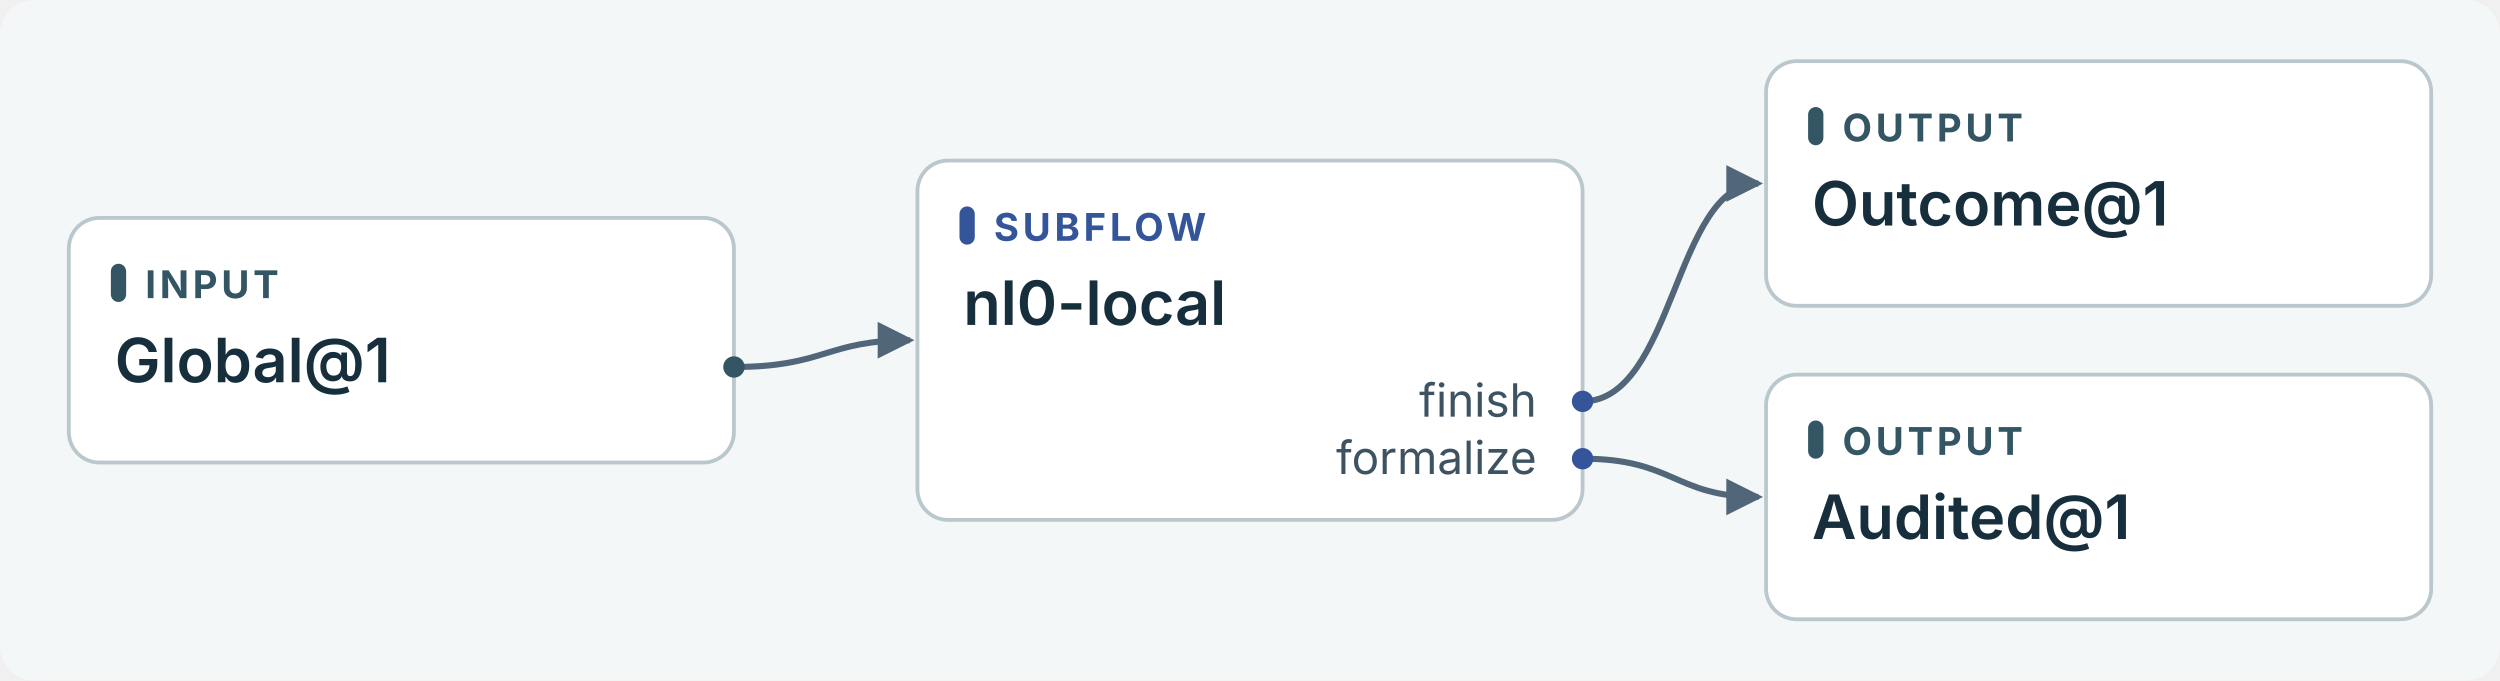
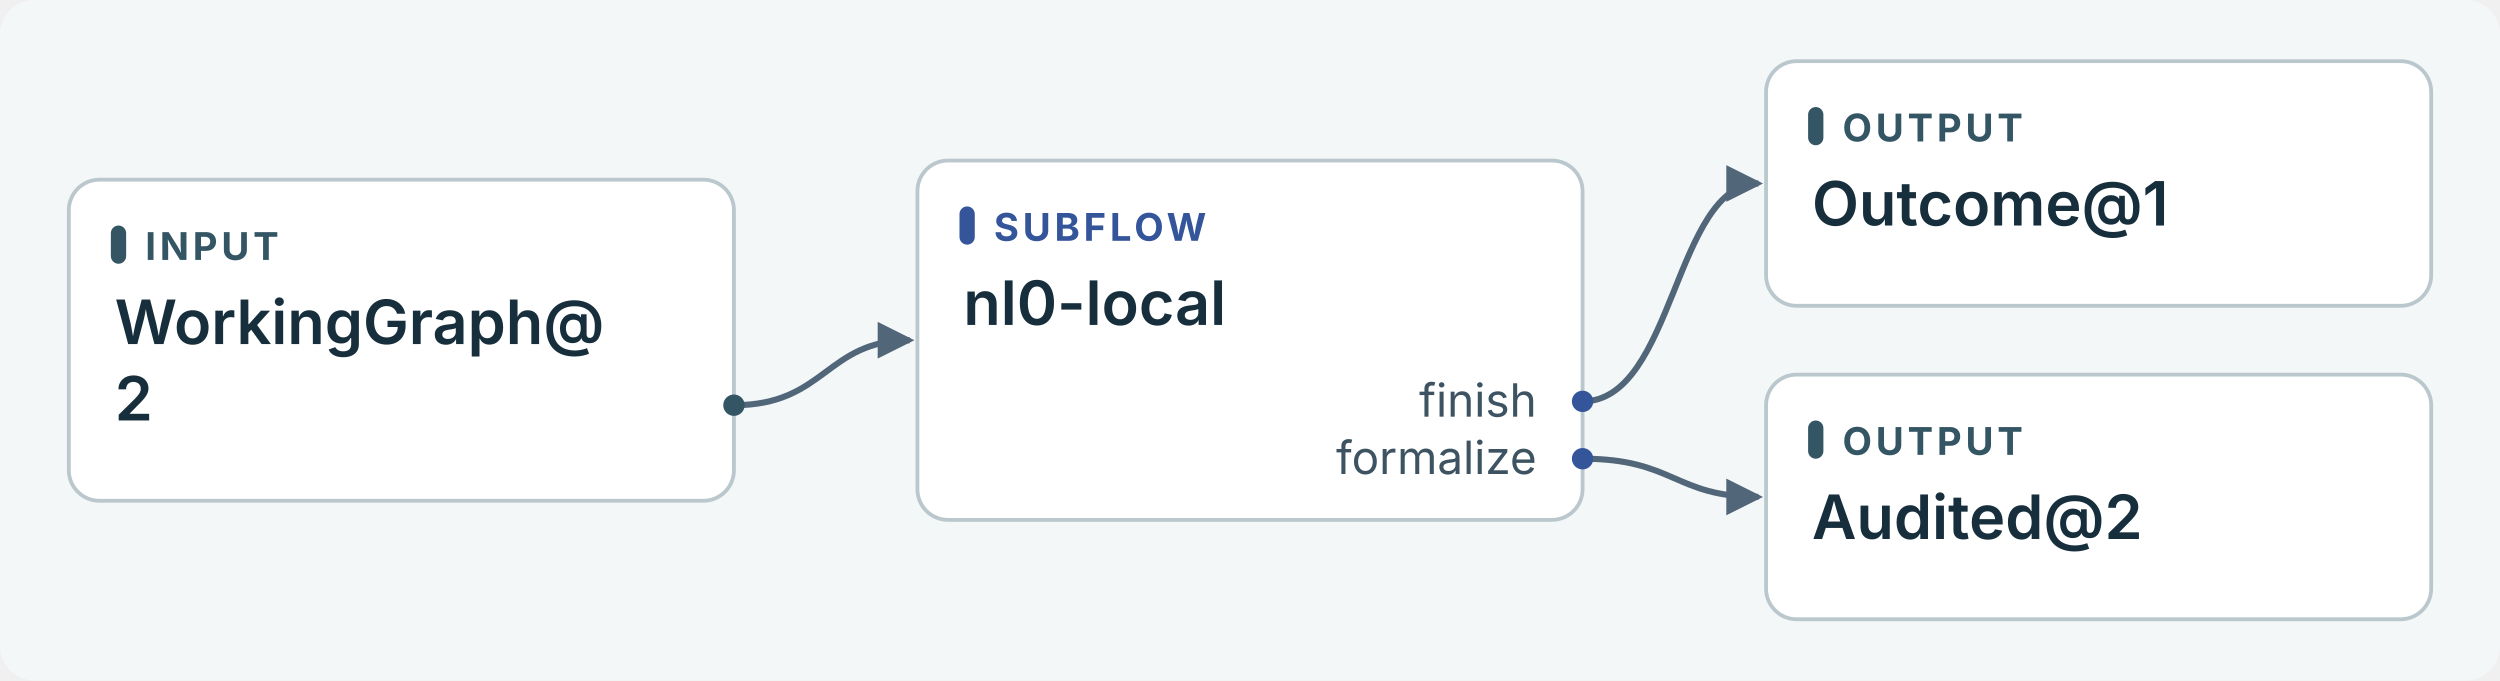
<svg xmlns="http://www.w3.org/2000/svg" aria-labelledby="title desc" width="654" height="178" viewBox="0 0 654 178" role="img">
  <defs>
    <marker id="arrow" viewBox="0 0 8 8" refX="7" refY="4" markerWidth="6" markerHeight="6" orient="auto">
      <path d="M0 0 L8 4 L0 8 Z" fill="#526679" />
    </marker>
  </defs>
  <rect x="0" y="0" width="654" height="178" fill="#f4f7f8" rx="9" />
  <g fill="none" stroke="#526679" stroke-width="1.6" stroke-linejoin="round">
-     <path d="M192 96 C216 96 216 89 238 89" marker-end="url(#arrow)" data-source="input" data-port="" data-target="child" />
+     <path d="M192 106 C216 106 216 89 238 89" marker-end="url(#arrow)" data-source="input" data-port="" data-target="child" />
    <path d="M414 105 C438 105 438 48 460 48" marker-end="url(#arrow)" data-source="child" data-port="finish" data-target="port:finish" />
    <path d="M414 120 C438 120 438 130 460 130" marker-end="url(#arrow)" data-source="child" data-port="formalize" data-target="port:formalize" />
  </g>
  <g data-node="input" font-family="Inter, Arial, sans-serif">
-     <rect x="18" y="57" width="174" height="64" rx="8" fill="white" stroke="#bac8ce" />
-     <rect x="29" y="69" width="4" height="10" rx="2" fill="#345564" />
-     <text x="38" y="78" fill="#345564" font-size="10" font-weight="700" letter-spacing="1">INPUT</text>
-     <text x="30" y="100" fill="#172e3c" font-size="16" font-weight="600">Global@1</text>
-     <circle cx="192" cy="96" r="2.8" fill="#345564" />
+     <rect x="18" y="47" width="174" height="84" rx="8" fill="white" stroke="#bac8ce" />
+     <rect x="29" y="59" width="4" height="10" rx="2" fill="#345564" />
+     <text x="38" y="68" fill="#345564" font-size="10" font-weight="700" letter-spacing="1">INPUT</text>
+     <text x="30" y="90" fill="#172e3c" font-size="16" font-weight="600">WorkingGraph@</text>
+     <text x="30" y="110" fill="#172e3c" font-size="16" font-weight="600">2</text>
+     <circle cx="192" cy="106" r="2.8" fill="#345564" />
  </g>
  <g data-node="child" font-family="Inter, Arial, sans-serif">
    <rect x="240" y="42" width="174" height="94" rx="8" fill="white" stroke="#bac8ce" />
    <rect x="251" y="54" width="4" height="10" rx="2" fill="#34559a" />
    <text x="260" y="63" fill="#34559a" font-size="10" font-weight="700" letter-spacing="1">SUBFLOW</text>
    <text x="252" y="85" fill="#172e3c" font-size="16" font-weight="600">nl0-local</text>
    <text x="402" y="109" fill="#3d5362" font-size="12" text-anchor="end">finish</text>
    <circle cx="414" cy="105" r="2.8" fill="#34559a" />
    <text x="402" y="124" fill="#3d5362" font-size="12" text-anchor="end">formalize</text>
    <circle cx="414" cy="120" r="2.8" fill="#34559a" />
  </g>
  <g data-node="port:finish" font-family="Inter, Arial, sans-serif">
    <rect x="462" y="16" width="174" height="64" rx="8" fill="white" stroke="#bac8ce" />
    <rect x="473" y="28" width="4" height="10" rx="2" fill="#345564" />
    <text x="482" y="37" fill="#345564" font-size="10" font-weight="700" letter-spacing="1">OUTPUT</text>
    <text x="474" y="59" fill="#172e3c" font-size="16" font-weight="600">Outcome@1</text>
  </g>
  <g data-node="port:formalize" font-family="Inter, Arial, sans-serif">
    <rect x="462" y="98" width="174" height="64" rx="8" fill="white" stroke="#bac8ce" />
    <rect x="473" y="110" width="4" height="10" rx="2" fill="#345564" />
    <text x="482" y="119" fill="#345564" font-size="10" font-weight="700" letter-spacing="1">OUTPUT</text>
-     <text x="474" y="141" fill="#172e3c" font-size="16" font-weight="600">Audited@1</text>
+     <text x="474" y="141" fill="#172e3c" font-size="16" font-weight="600">Audited@2</text>
  </g>
</svg>
